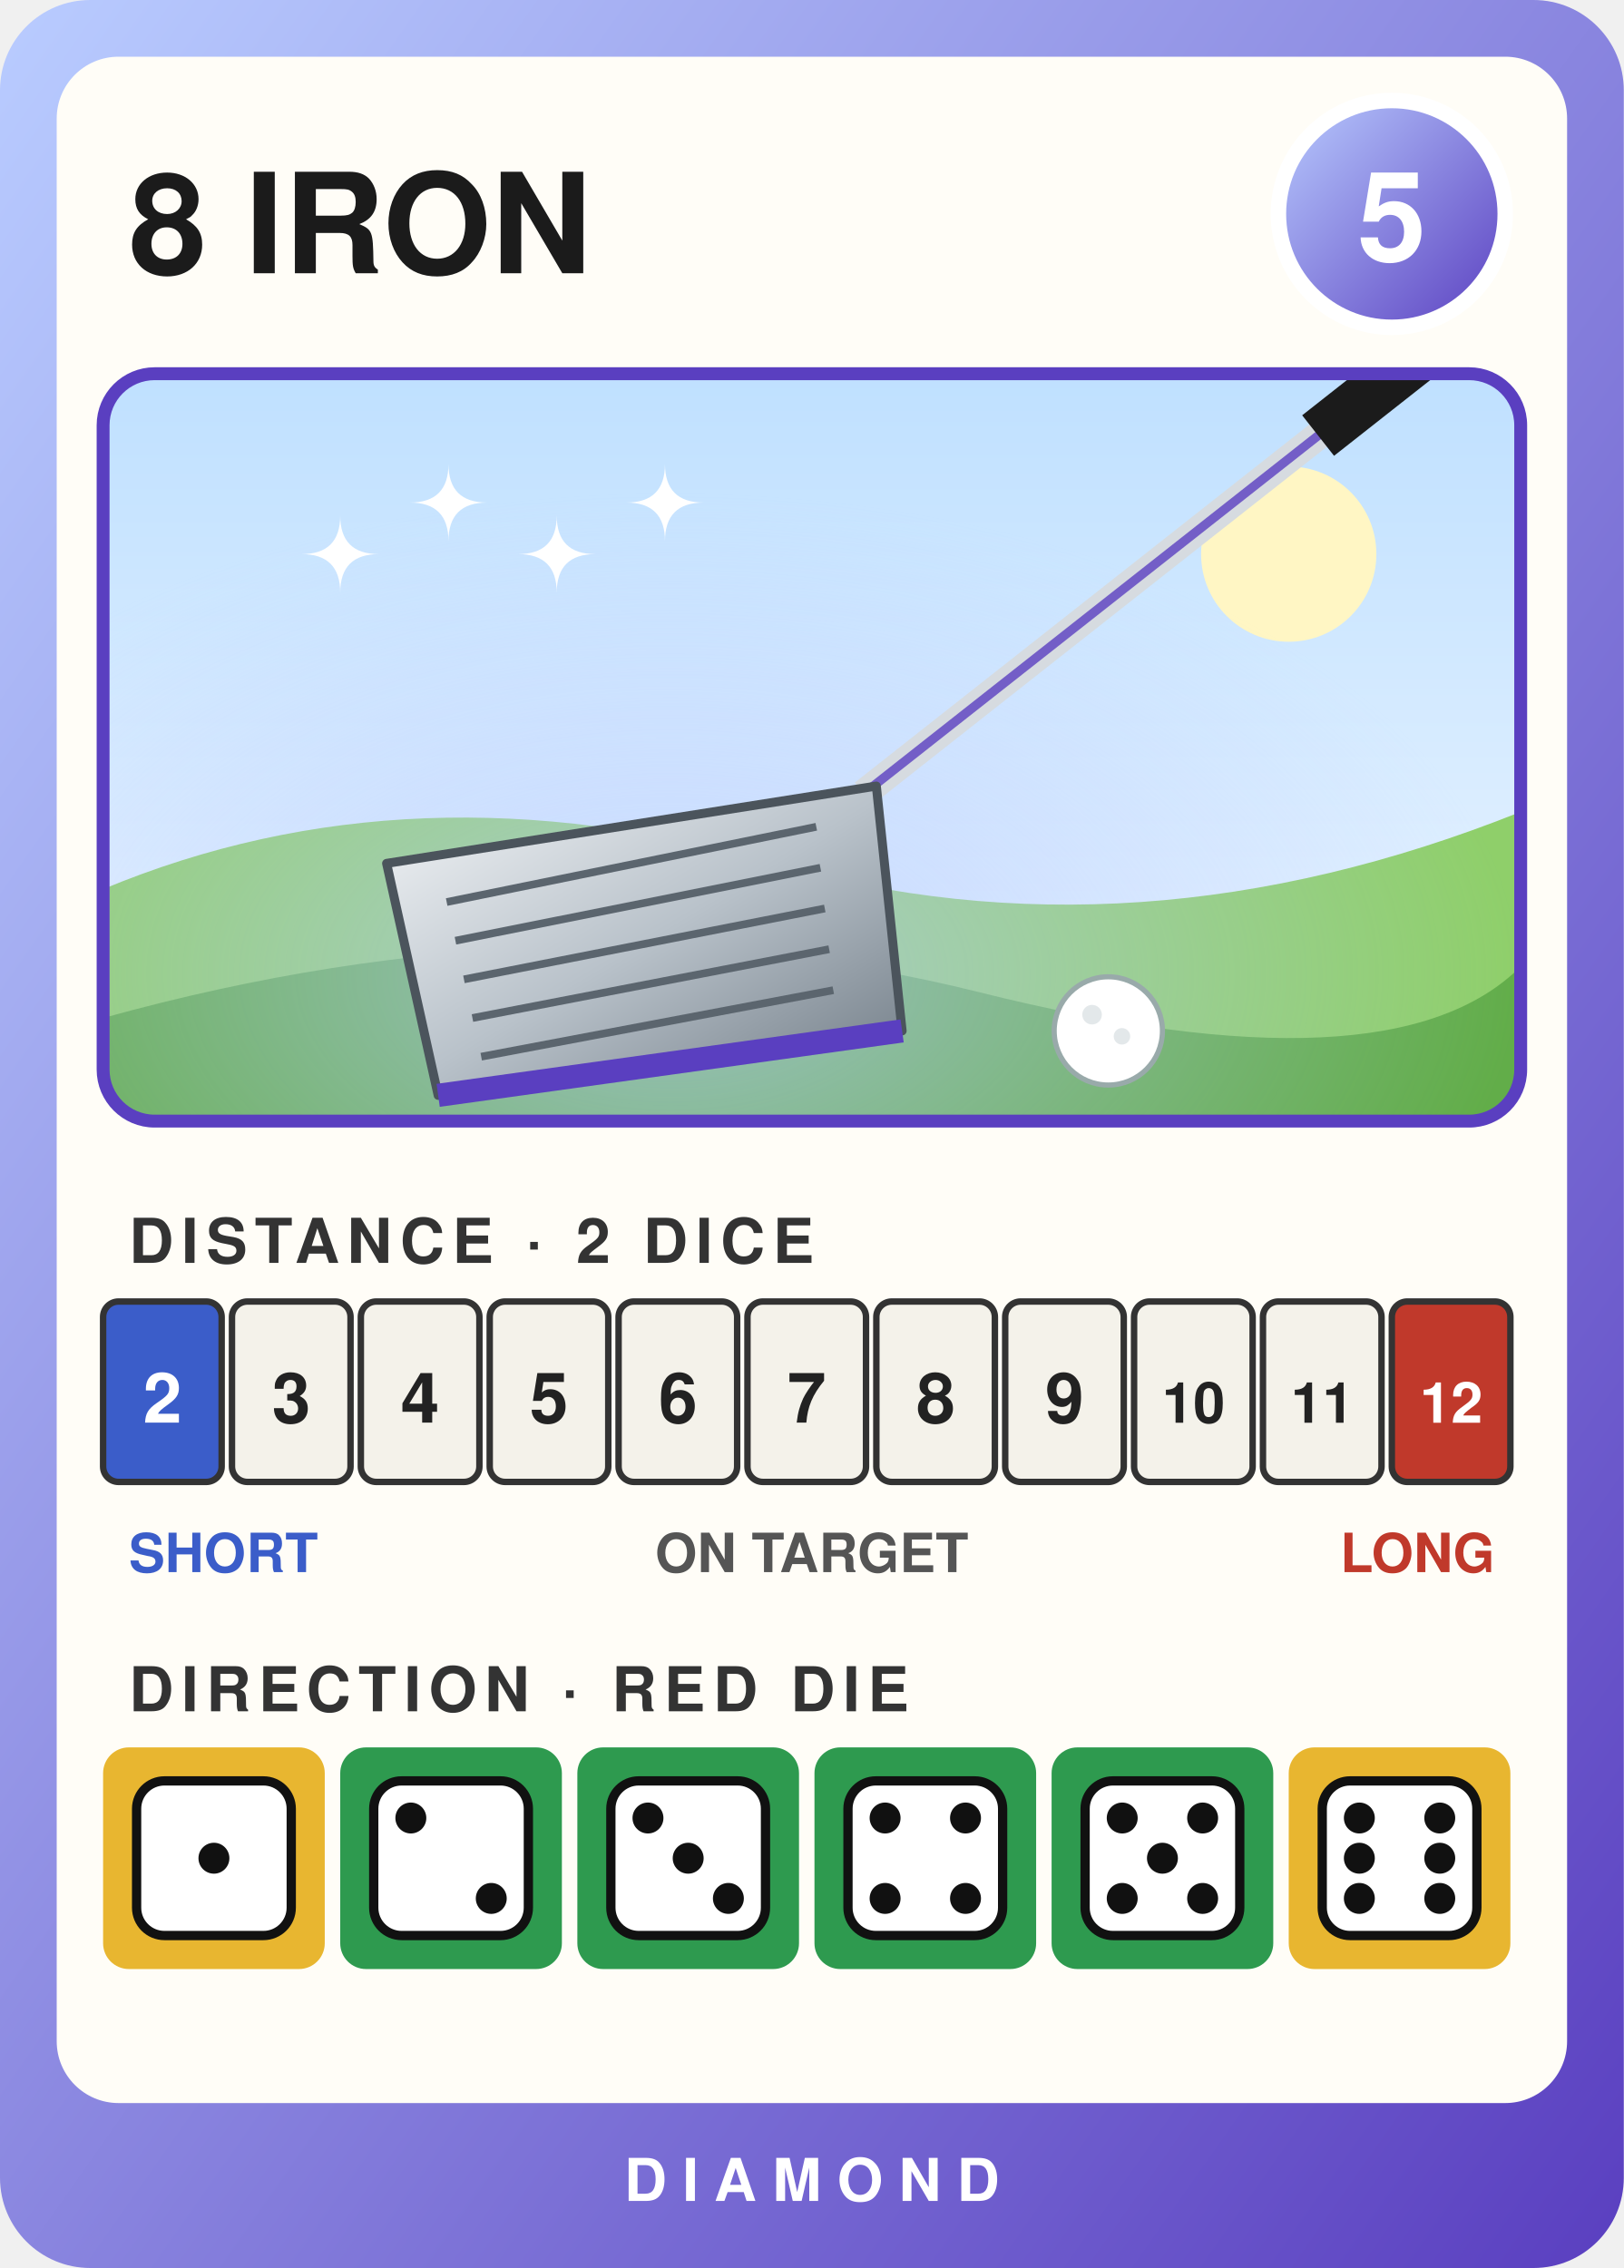
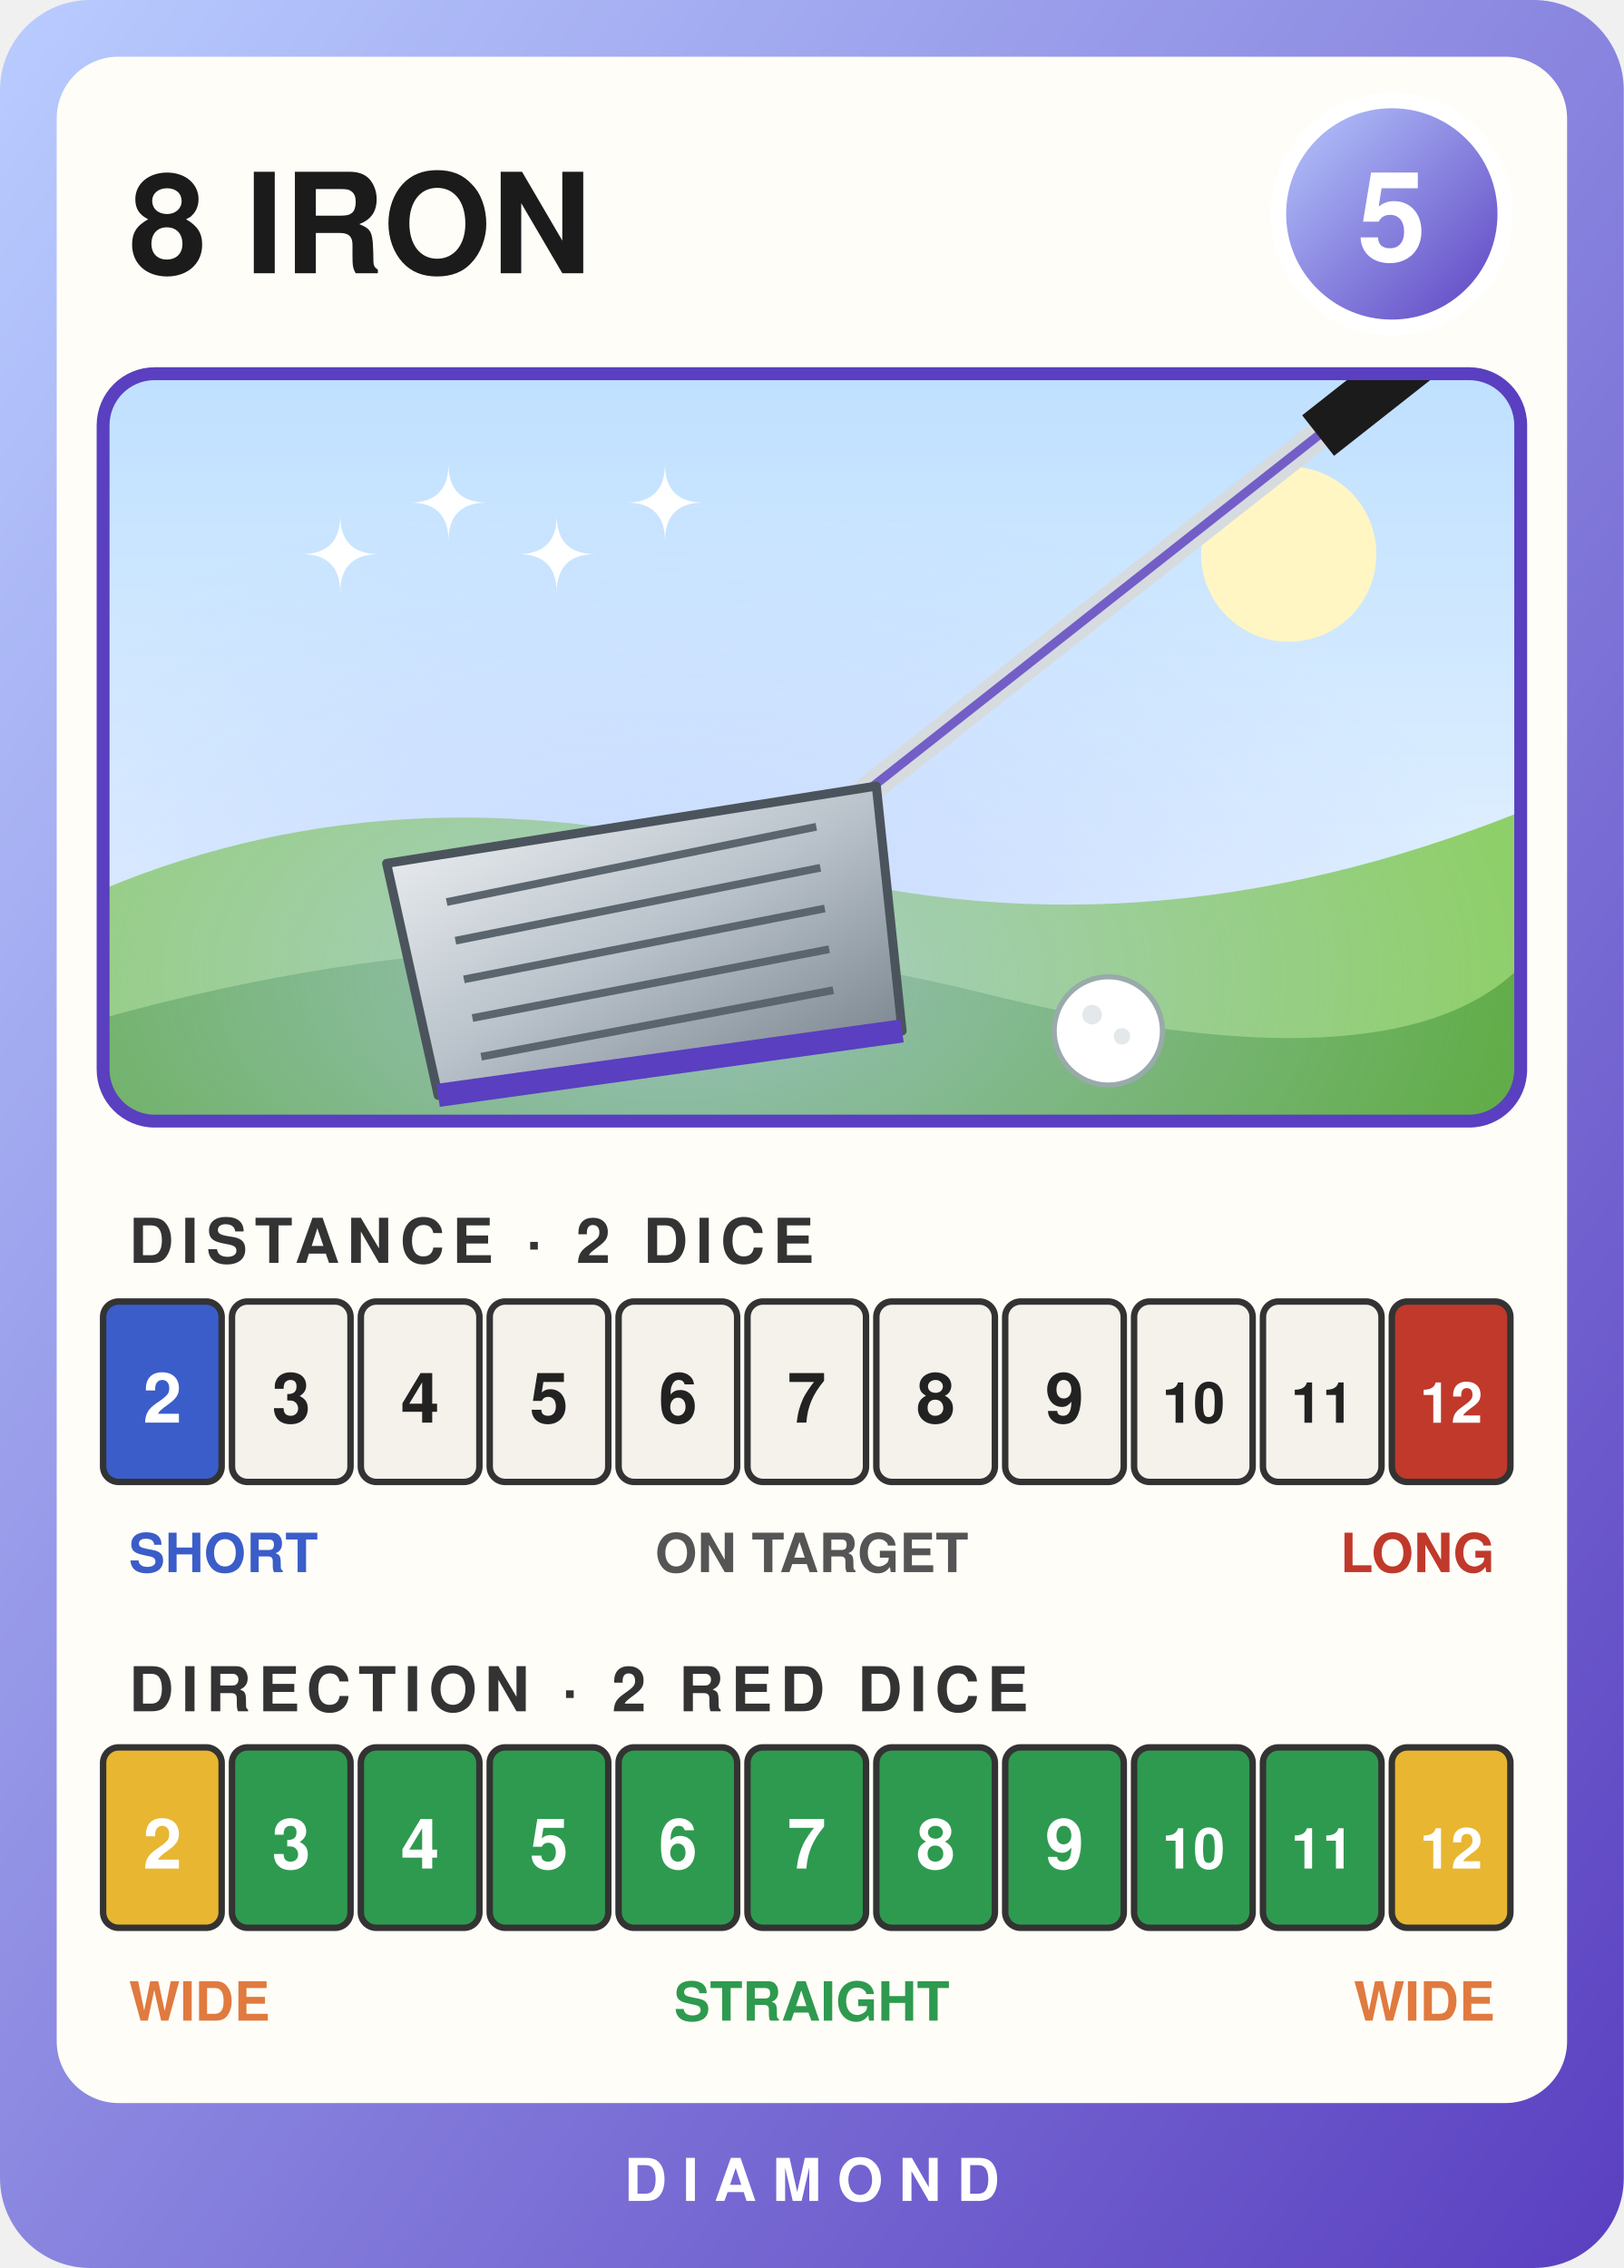
<svg xmlns="http://www.w3.org/2000/svg" width="63mm" height="88mm" viewBox="0 0 63 88" font-family="Helvetica, Arial, sans-serif">
  <defs>
    <linearGradient id="fri85" x1="0" y1="0" x2="1" y2="1">
      <stop offset="0" stop-color="#b9ccff" />
      <stop offset="1" stop-color="#5a3fc0" />
    </linearGradient>
    <clipPath id="arti85">
      <rect x="4" y="14.5" width="55" height="29" rx="2" />
    </clipPath>
  </defs>
  <rect width="63" height="88" rx="3.5" fill="url(#fri85)" />
  <rect x="2.2" y="2.2" width="58.6" height="79.4" rx="2.4" fill="#fffdf7" />
  <text x="5" y="10.6" font-size="5.4" font-weight="800" fill="#1b1b1b">8 IRON</text>
  <circle cx="54" cy="8.3" r="4.4" fill="url(#fri85)" stroke="#fff" stroke-width="0.6" />
  <text x="54" y="10.1" text-anchor="middle" font-size="4.8" font-weight="800" fill="#fff">5</text>
  <g clip-path="url(#arti85)">
    <g transform="translate(4 14.5)">
      <defs>
        <linearGradient id="skyi85" x1="0" y1="0" x2="0" y2="1">
          <stop offset="0" stop-color="#bfe0ff" />
          <stop offset="1" stop-color="#f2f8ff" />
        </linearGradient>
        <linearGradient id="steeli85" x1="0" y1="0" x2="1" y2="1">
          <stop offset="0" stop-color="#f4f6f8" />
          <stop offset="0.5" stop-color="#b9c2ca" />
          <stop offset="1" stop-color="#6f7a84" />
        </linearGradient>
        <radialGradient id="headi85" cx="0.35" cy="0.3" r="0.8">
          <stop offset="0" stop-color="#5a6574" />
          <stop offset="1" stop-color="#11161d" />
        </radialGradient>
        <radialGradient id="woodi85" cx="0.35" cy="0.3" r="0.8">
          <stop offset="0" stop-color="#c58a50" />
          <stop offset="1" stop-color="#5a3315" />
        </radialGradient>
        <radialGradient id="glowi85" cx="0.4" cy="0.75" r="0.6">
          <stop offset="0" stop-color="#b9ccff" stop-opacity="0.65" />
          <stop offset="1" stop-color="#b9ccff" stop-opacity="0" />
        </radialGradient>
      </defs>
      <rect width="55" height="31" fill="url(#skyi85)" />
      <circle cx="46" cy="7" r="3.4" fill="#fff6c4" />
      <path d="M0 20 Q 12 15 26 19 T 55 17 V31 H0 Z" fill="#8fcf6a" />
      <path d="M0 25 Q 18 20 34 24 T 55 23 V31 H0 Z" fill="#62ad49" />
      <rect width="55" height="31" fill="url(#glowi85)" />
      <line x1="29.5" y1="16.3" x2="54" y2="-3" stroke="#d6dbe0" stroke-width="1.1" />
      <line x1="29.5" y1="16.3" x2="54" y2="-3" stroke="#5a3fc0" stroke-width="0.35" opacity="0.8" />
      <line x1="47.14" y1="2.4" x2="54" y2="-3" stroke="#1b1b1b" stroke-width="2" />
      <polygon points="11,19 30,16 31,25.5 13,28" fill="url(#steeli85)" stroke="#4b545c" stroke-width="0.35" stroke-linejoin="round" />
      <line x1="13.33" y1="20.5" x2="27.67" y2="17.58" stroke="#5b656e" stroke-width="0.3" />
      <line x1="13.67" y1="22" x2="27.83" y2="19.17" stroke="#5b656e" stroke-width="0.3" />
      <line x1="14" y1="23.5" x2="28" y2="20.75" stroke="#5b656e" stroke-width="0.3" />
      <line x1="14.33" y1="25" x2="28.17" y2="22.33" stroke="#5b656e" stroke-width="0.3" />
      <line x1="14.67" y1="26.5" x2="28.33" y2="23.92" stroke="#5b656e" stroke-width="0.3" />
      <line x1="13" y1="28" x2="31" y2="25.5" stroke="#5a3fc0" stroke-width="0.9" />
      <circle cx="39" cy="25.5" r="2.1" fill="#fff" stroke="#9aa" stroke-width="0.2" />
      <circle cx="38.37" cy="24.87" r="0.38" fill="#e3e8ea" />
      <circle cx="39.53" cy="25.71" r="0.32" fill="#e3e8ea" />
      <path d="M 9.2 5.5 Q 9.2 7 10.7 7 Q 9.2 7 9.2 8.5 Q 9.2 7 7.7 7 Q 9.2 7 9.2 5.5 Z" fill="#fff" />
      <path d="M 13.4 3.5 Q 13.4 5 14.9 5 Q 13.4 5 13.4 6.5 Q 13.4 5 11.9 5 Q 13.4 5 13.4 3.5 Z" fill="#fff" />
      <path d="M 17.6 5.5 Q 17.6 7 19.1 7 Q 17.6 7 17.6 8.5 Q 17.6 7 16.1 7 Q 17.6 7 17.6 5.5 Z" fill="#fff" />
      <path d="M 21.8 3.5 Q 21.8 5 23.3 5 Q 21.8 5 21.8 6.5 Q 21.8 5 20.3 5 Q 21.8 5 21.8 3.5 Z" fill="#fff" />
    </g>
  </g>
  <rect x="4" y="14.5" width="55" height="29" rx="2" fill="none" stroke="#5a3fc0" stroke-width="0.5" />
  <text x="5" y="49" font-size="2.4" font-weight="800" fill="#333" letter-spacing="0.3">DISTANCE · 2 DICE</text>
  <rect x="4" y="50.5" width="4.6" height="7" rx="0.6" fill="#3b5dc9" stroke="#333" stroke-width="0.25" />
  <text x="6.3" y="55.2" text-anchor="middle" font-size="2.7" font-weight="800" fill="#fff">2</text>
  <rect x="9" y="50.5" width="4.6" height="7" rx="0.6" fill="#f4f2ea" stroke="#333" stroke-width="0.25" />
  <text x="11.3" y="55.2" text-anchor="middle" font-size="2.7" font-weight="800" fill="#222">3</text>
  <rect x="14" y="50.5" width="4.6" height="7" rx="0.6" fill="#f4f2ea" stroke="#333" stroke-width="0.25" />
  <text x="16.3" y="55.2" text-anchor="middle" font-size="2.7" font-weight="800" fill="#222">4</text>
  <rect x="19" y="50.5" width="4.6" height="7" rx="0.6" fill="#f4f2ea" stroke="#333" stroke-width="0.25" />
  <text x="21.3" y="55.2" text-anchor="middle" font-size="2.7" font-weight="800" fill="#222">5</text>
  <rect x="24" y="50.5" width="4.6" height="7" rx="0.6" fill="#f4f2ea" stroke="#333" stroke-width="0.25" />
  <text x="26.3" y="55.2" text-anchor="middle" font-size="2.7" font-weight="800" fill="#222">6</text>
  <rect x="29" y="50.5" width="4.6" height="7" rx="0.6" fill="#f4f2ea" stroke="#333" stroke-width="0.25" />
  <text x="31.3" y="55.2" text-anchor="middle" font-size="2.7" font-weight="800" fill="#222">7</text>
  <rect x="34" y="50.5" width="4.6" height="7" rx="0.6" fill="#f4f2ea" stroke="#333" stroke-width="0.25" />
  <text x="36.3" y="55.2" text-anchor="middle" font-size="2.7" font-weight="800" fill="#222">8</text>
  <rect x="39" y="50.5" width="4.6" height="7" rx="0.6" fill="#f4f2ea" stroke="#333" stroke-width="0.25" />
  <text x="41.3" y="55.2" text-anchor="middle" font-size="2.7" font-weight="800" fill="#222">9</text>
  <rect x="44" y="50.5" width="4.6" height="7" rx="0.6" fill="#f4f2ea" stroke="#333" stroke-width="0.25" />
  <text x="46.3" y="55.2" text-anchor="middle" font-size="2.2" font-weight="800" fill="#222">10</text>
  <rect x="49" y="50.5" width="4.6" height="7" rx="0.6" fill="#f4f2ea" stroke="#333" stroke-width="0.25" />
  <text x="51.3" y="55.2" text-anchor="middle" font-size="2.2" font-weight="800" fill="#222">11</text>
  <rect x="54" y="50.5" width="4.6" height="7" rx="0.6" fill="#c0392b" stroke="#333" stroke-width="0.25" />
  <text x="56.3" y="55.2" text-anchor="middle" font-size="2.2" font-weight="800" fill="#fff">12</text>
  <text x="5" y="61" font-size="2.1" fill="#3b5dc9" font-weight="800">SHORT</text>
  <text x="31.5" y="61" text-anchor="middle" font-size="2.1" fill="#555" font-weight="800">ON TARGET</text>
  <text x="58" y="61" text-anchor="end" font-size="2.1" fill="#c0392b" font-weight="800">LONG</text>
-   <text x="5" y="66.4" font-size="2.4" font-weight="800" fill="#333" letter-spacing="0.3">DIRECTION · RED DIE</text>
-   <rect x="4" y="67.8" width="8.6" height="8.6" rx="1" fill="#e8b630" />
-   <rect x="5.3" y="69.1" width="6" height="6" rx="1.08" fill="#fff" stroke="#111" stroke-width="0.36" />
-   <circle cx="8.3" cy="72.1" r="0.6" fill="#111" />
-   <rect x="13.2" y="67.8" width="8.6" height="8.6" rx="1" fill="#2e9a4f" />
-   <rect x="14.5" y="69.1" width="6" height="6" rx="1.08" fill="#fff" stroke="#111" stroke-width="0.36" />
-   <circle cx="15.94" cy="70.54" r="0.6" fill="#111" />
-   <circle cx="19.06" cy="73.66" r="0.6" fill="#111" />
-   <rect x="22.4" y="67.8" width="8.6" height="8.6" rx="1" fill="#2e9a4f" />
-   <rect x="23.7" y="69.1" width="6" height="6" rx="1.08" fill="#fff" stroke="#111" stroke-width="0.36" />
-   <circle cx="25.14" cy="70.54" r="0.6" fill="#111" />
-   <circle cx="26.7" cy="72.1" r="0.6" fill="#111" />
-   <circle cx="28.26" cy="73.66" r="0.6" fill="#111" />
-   <rect x="31.6" y="67.8" width="8.6" height="8.6" rx="1" fill="#2e9a4f" />
-   <rect x="32.9" y="69.1" width="6" height="6" rx="1.08" fill="#fff" stroke="#111" stroke-width="0.36" />
-   <circle cx="34.34" cy="70.54" r="0.6" fill="#111" />
-   <circle cx="37.46" cy="70.54" r="0.6" fill="#111" />
-   <circle cx="34.34" cy="73.66" r="0.6" fill="#111" />
-   <circle cx="37.46" cy="73.66" r="0.6" fill="#111" />
-   <rect x="40.8" y="67.8" width="8.6" height="8.6" rx="1" fill="#2e9a4f" />
-   <rect x="42.1" y="69.1" width="6" height="6" rx="1.08" fill="#fff" stroke="#111" stroke-width="0.36" />
-   <circle cx="43.54" cy="70.54" r="0.6" fill="#111" />
-   <circle cx="46.66" cy="70.54" r="0.6" fill="#111" />
-   <circle cx="45.1" cy="72.1" r="0.6" fill="#111" />
-   <circle cx="43.54" cy="73.66" r="0.6" fill="#111" />
-   <circle cx="46.66" cy="73.66" r="0.6" fill="#111" />
-   <rect x="50" y="67.8" width="8.6" height="8.6" rx="1" fill="#e8b630" />
-   <rect x="51.3" y="69.1" width="6" height="6" rx="1.08" fill="#fff" stroke="#111" stroke-width="0.36" />
-   <circle cx="52.74" cy="70.54" r="0.6" fill="#111" />
-   <circle cx="55.86" cy="70.54" r="0.6" fill="#111" />
-   <circle cx="52.74" cy="72.1" r="0.6" fill="#111" />
-   <circle cx="55.86" cy="72.1" r="0.6" fill="#111" />
-   <circle cx="52.74" cy="73.66" r="0.6" fill="#111" />
-   <circle cx="55.86" cy="73.66" r="0.6" fill="#111" />
+   <text x="5" y="66.4" font-size="2.4" font-weight="800" fill="#333" letter-spacing="0.3">DIRECTION · 2 RED DICE</text>
+   <rect x="4" y="67.8" width="4.6" height="7" rx="0.6" fill="#e8b630" stroke="#333" stroke-width="0.25" />
+   <text x="6.3" y="72.5" text-anchor="middle" font-size="2.7" font-weight="800" fill="#fff">2</text>
+   <rect x="9" y="67.8" width="4.6" height="7" rx="0.6" fill="#2e9a4f" stroke="#333" stroke-width="0.25" />
+   <text x="11.3" y="72.5" text-anchor="middle" font-size="2.7" font-weight="800" fill="#fff">3</text>
+   <rect x="14" y="67.8" width="4.6" height="7" rx="0.6" fill="#2e9a4f" stroke="#333" stroke-width="0.25" />
+   <text x="16.3" y="72.5" text-anchor="middle" font-size="2.7" font-weight="800" fill="#fff">4</text>
+   <rect x="19" y="67.8" width="4.6" height="7" rx="0.6" fill="#2e9a4f" stroke="#333" stroke-width="0.25" />
+   <text x="21.3" y="72.5" text-anchor="middle" font-size="2.7" font-weight="800" fill="#fff">5</text>
+   <rect x="24" y="67.8" width="4.6" height="7" rx="0.6" fill="#2e9a4f" stroke="#333" stroke-width="0.25" />
+   <text x="26.3" y="72.5" text-anchor="middle" font-size="2.7" font-weight="800" fill="#fff">6</text>
+   <rect x="29" y="67.8" width="4.6" height="7" rx="0.6" fill="#2e9a4f" stroke="#333" stroke-width="0.25" />
+   <text x="31.3" y="72.5" text-anchor="middle" font-size="2.7" font-weight="800" fill="#fff">7</text>
+   <rect x="34" y="67.8" width="4.6" height="7" rx="0.6" fill="#2e9a4f" stroke="#333" stroke-width="0.25" />
+   <text x="36.3" y="72.5" text-anchor="middle" font-size="2.7" font-weight="800" fill="#fff">8</text>
+   <rect x="39" y="67.8" width="4.6" height="7" rx="0.6" fill="#2e9a4f" stroke="#333" stroke-width="0.25" />
+   <text x="41.3" y="72.5" text-anchor="middle" font-size="2.7" font-weight="800" fill="#fff">9</text>
+   <rect x="44" y="67.8" width="4.6" height="7" rx="0.6" fill="#2e9a4f" stroke="#333" stroke-width="0.25" />
+   <text x="46.3" y="72.5" text-anchor="middle" font-size="2.2" font-weight="800" fill="#fff">10</text>
+   <rect x="49" y="67.8" width="4.6" height="7" rx="0.6" fill="#2e9a4f" stroke="#333" stroke-width="0.25" />
+   <text x="51.3" y="72.5" text-anchor="middle" font-size="2.2" font-weight="800" fill="#fff">11</text>
+   <rect x="54" y="67.8" width="4.6" height="7" rx="0.6" fill="#e8b630" stroke="#333" stroke-width="0.25" />
+   <text x="56.3" y="72.5" text-anchor="middle" font-size="2.2" font-weight="800" fill="#fff">12</text>
+   <text x="5" y="78.4" font-size="2.1" fill="#e07a3f" font-weight="800">WIDE</text>
+   <text x="31.5" y="78.4" text-anchor="middle" font-size="2.1" fill="#2e9a4f" font-weight="800">STRAIGHT</text>
+   <text x="58" y="78.4" text-anchor="end" font-size="2.1" fill="#e07a3f" font-weight="800">WIDE</text>
  <text x="31.5" y="85.4" text-anchor="middle" font-size="2.3" font-weight="800" fill="#fff" letter-spacing="0.6">DIAMOND</text>
</svg>
